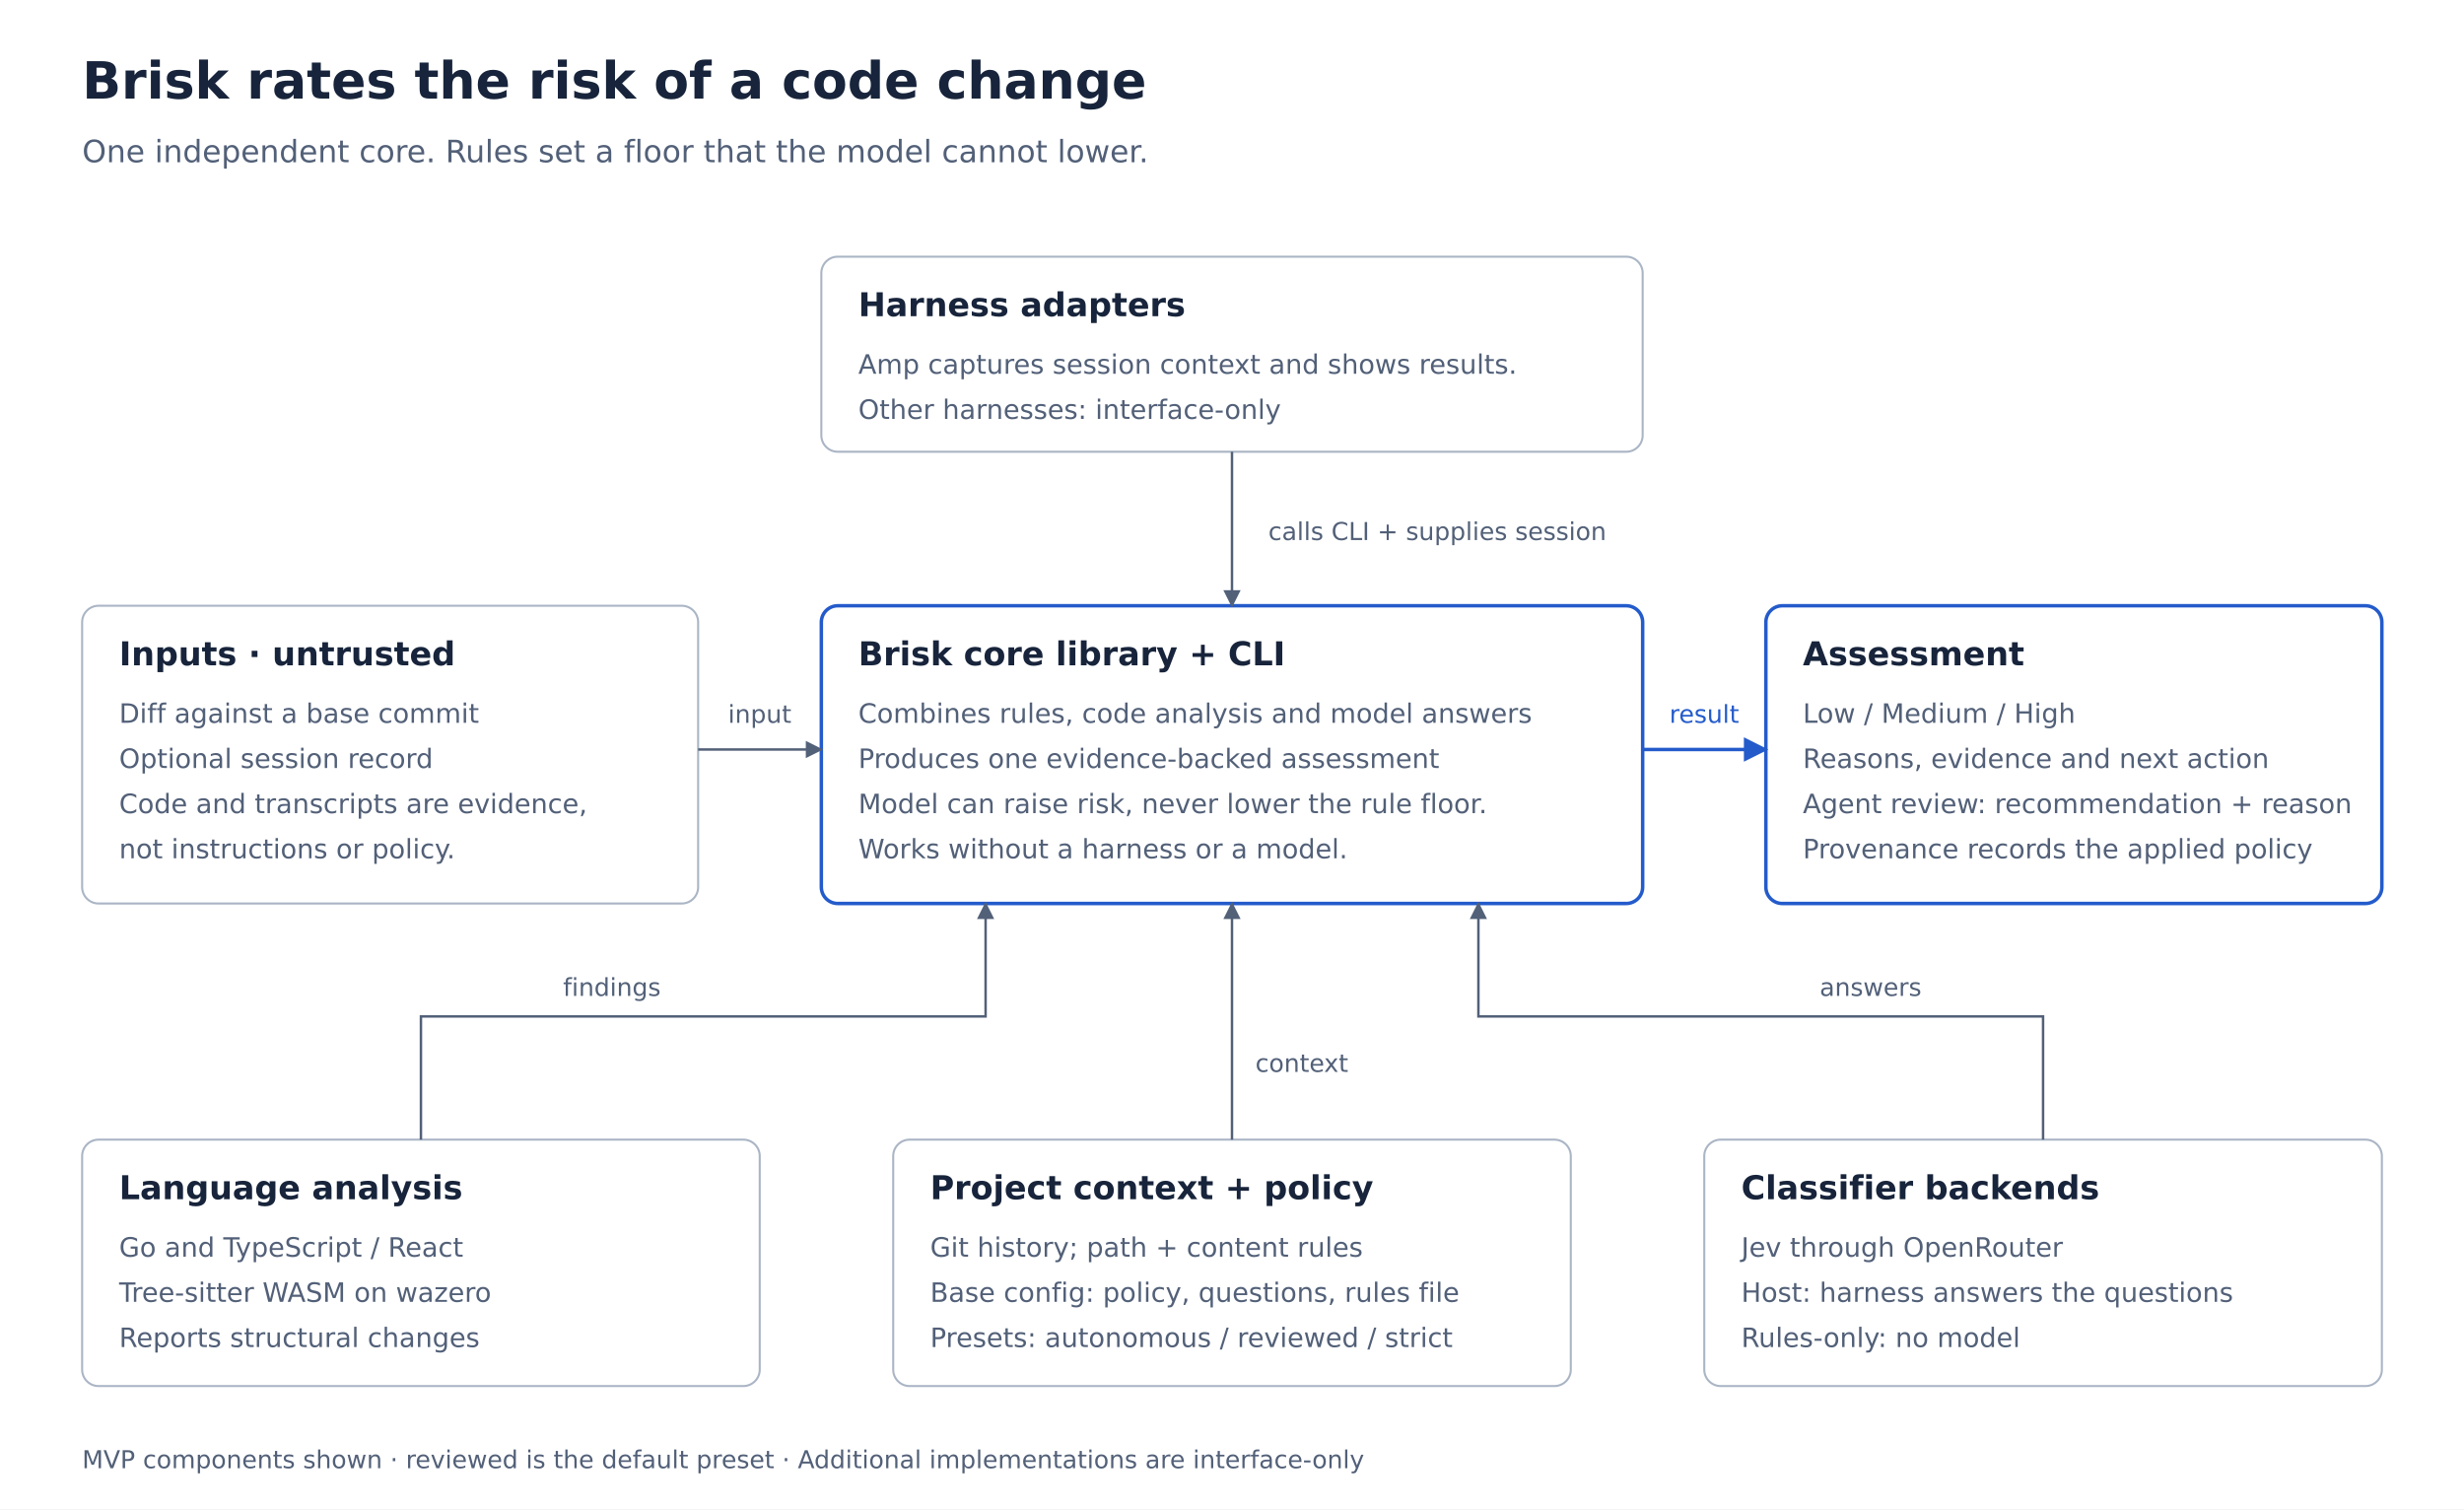
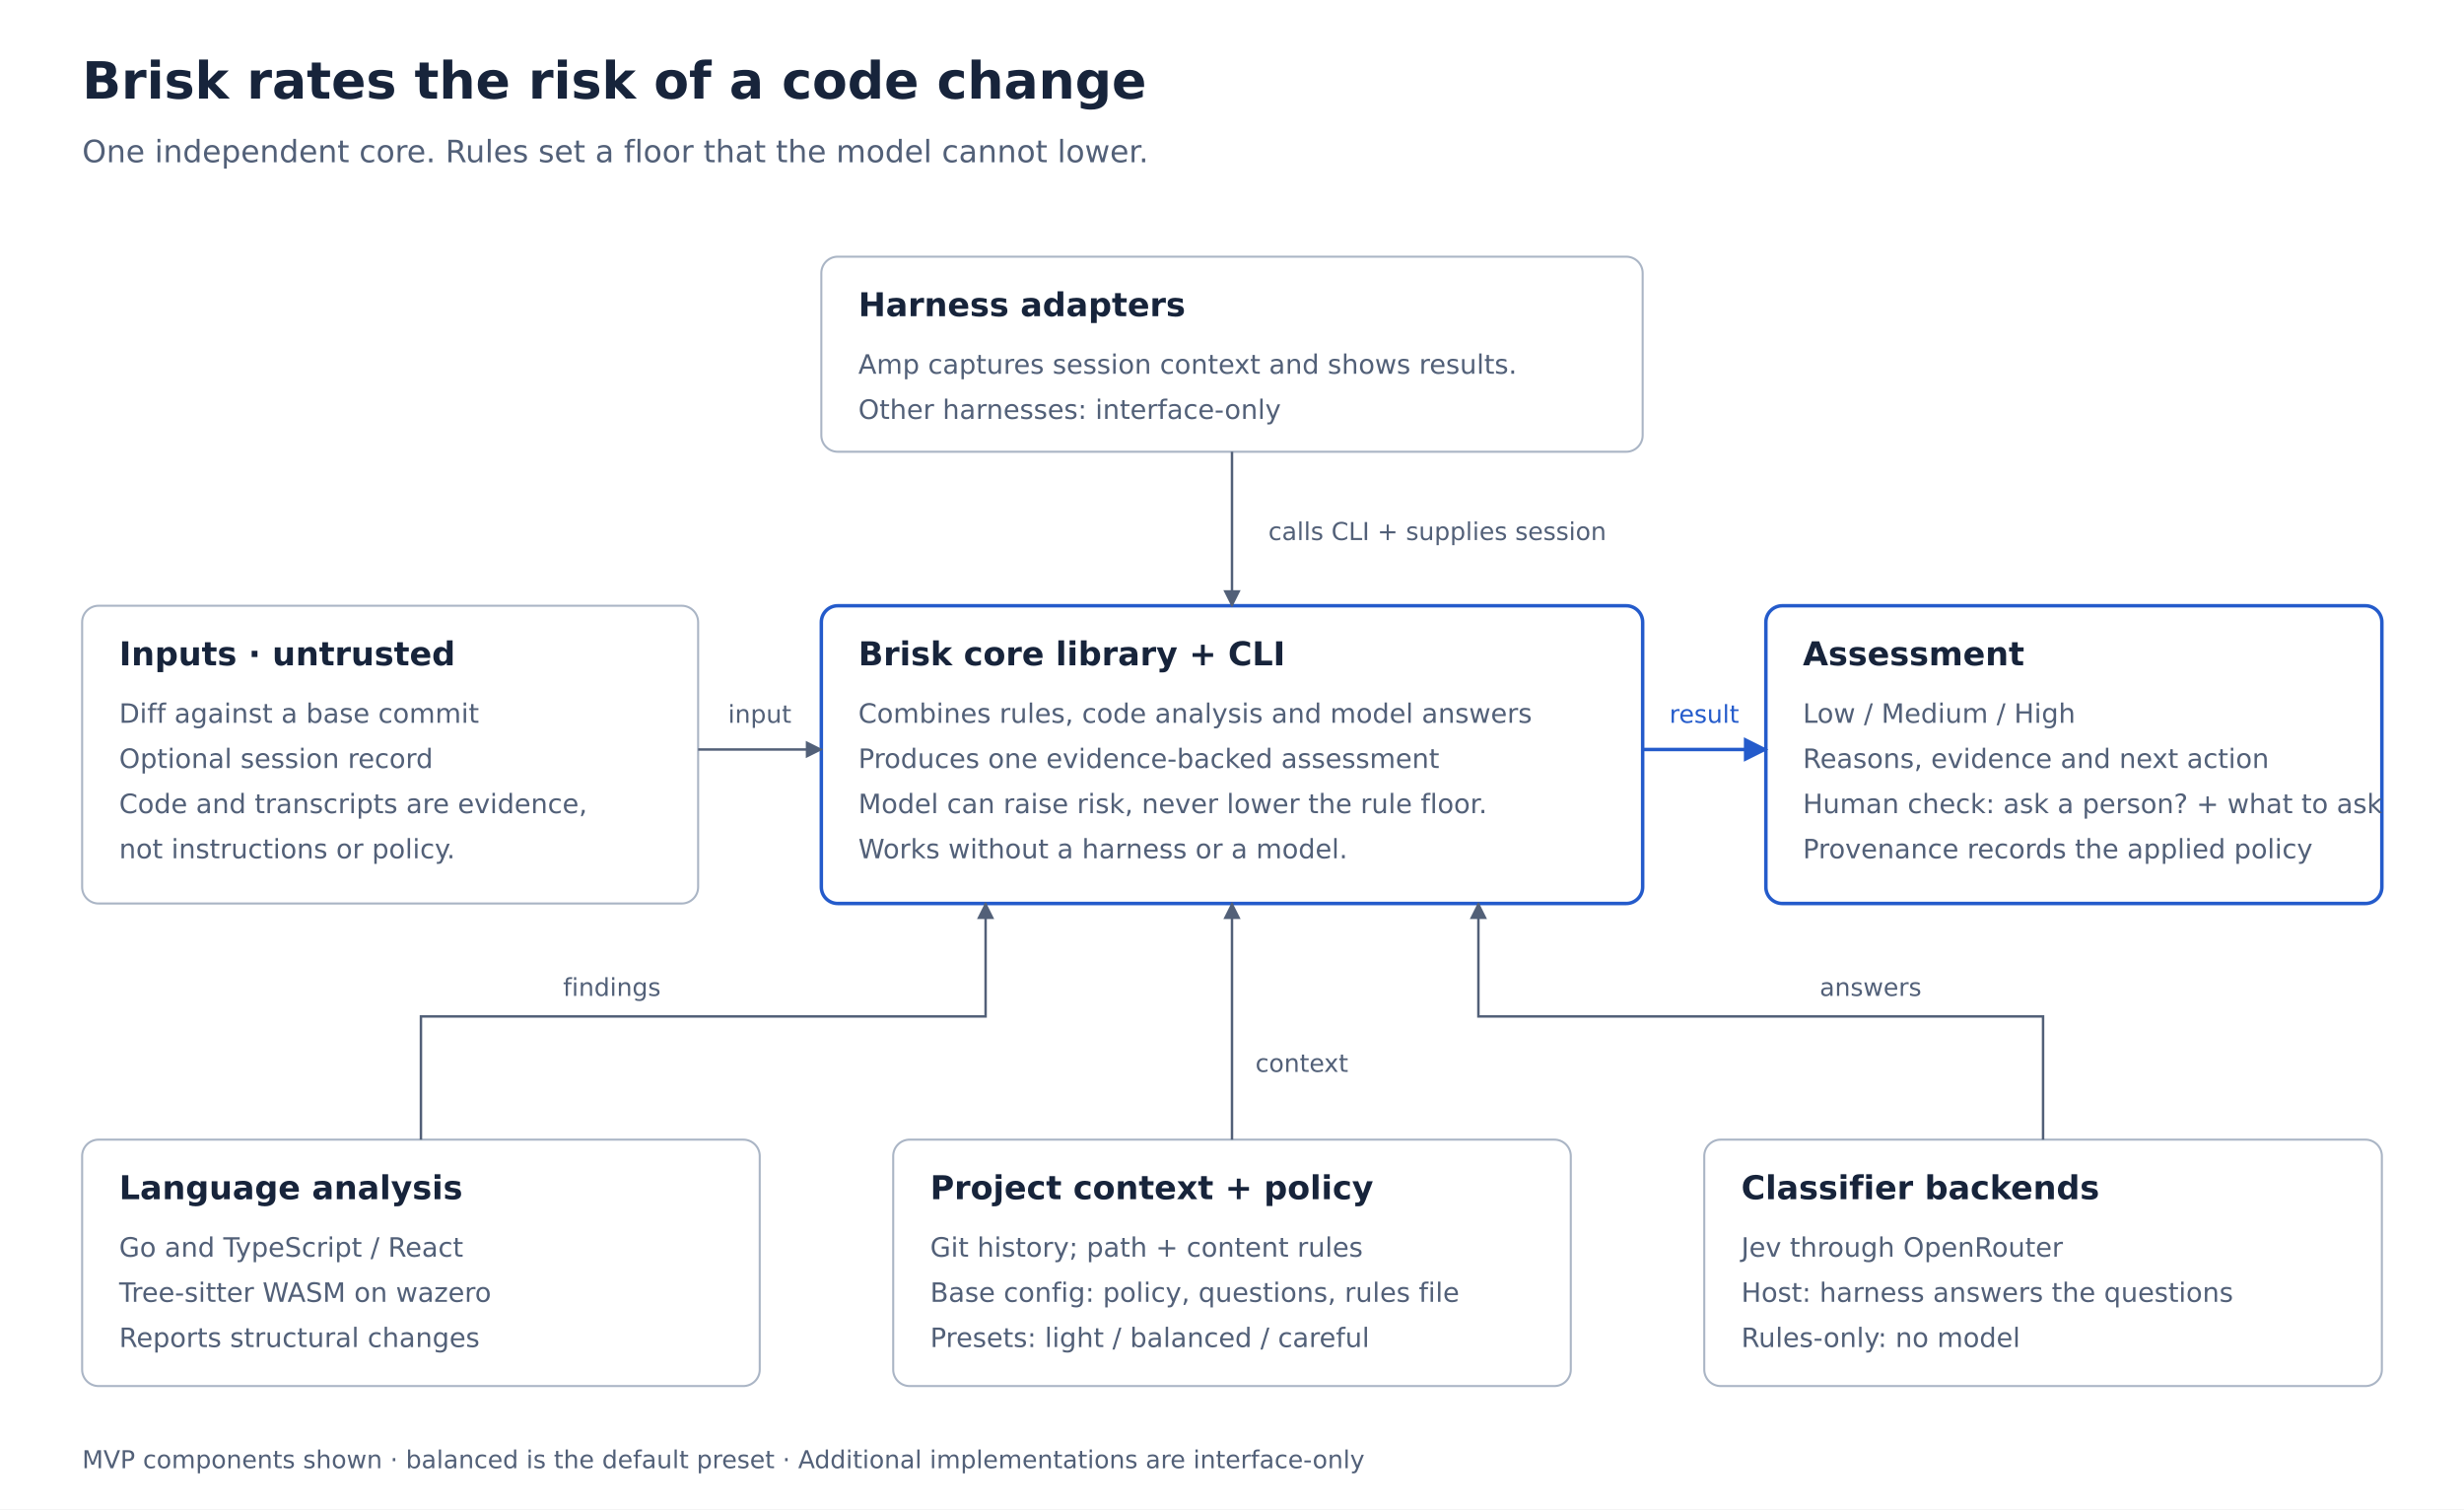
<svg xmlns="http://www.w3.org/2000/svg" width="1200" height="735" viewBox="0 0 1200 735" role="img" aria-labelledby="title description">
  <defs>
    <marker id="arrow" viewBox="0 0 10 10" refX="9" refY="5" markerWidth="7" markerHeight="7" orient="auto-start-reverse">
      <path d="M 0 0 L 10 5 L 0 10 z" fill="#526078" />
    </marker>
    <marker id="blue-arrow" viewBox="0 0 10 10" refX="9" refY="5" markerWidth="7" markerHeight="7" orient="auto-start-reverse">
      <path d="M 0 0 L 10 5 L 0 10 z" fill="#245bcb" />
    </marker>
  </defs>
  <rect width="1200" height="735" fill="white" />
  <g font-family="DejaVu Sans, sans-serif" fill="#17243b">
    <text x="40" y="48" font-size="25" fill="#17243b" font-weight="600" text-anchor="start">Brisk rates the risk of a code change</text>
    <text x="40" y="79" font-size="15" fill="#526078" font-weight="400" text-anchor="start">One independent core. Rules set a floor that the model cannot lower.</text>
    <rect x="400" y="125" width="400" height="95" rx="8" fill="white" stroke="#aab5c5" stroke-width="1" />
    <text x="418" y="154" font-size="16" fill="#17243b" font-weight="600" text-anchor="start">Harness adapters</text>
    <text x="418" y="182" font-size="13" fill="#526078" font-weight="400" text-anchor="start">Amp captures session context and shows results.</text>
    <text x="418" y="204" font-size="13" fill="#526078" font-weight="400" text-anchor="start">Other harnesses: interface-only</text>
    <rect x="40" y="295" width="300" height="145" rx="8" fill="white" stroke="#aab5c5" stroke-width="1" />
    <text x="58" y="324" font-size="16" fill="#17243b" font-weight="600" text-anchor="start">Inputs · untrusted</text>
    <text x="58" y="352" font-size="13" fill="#526078" font-weight="400" text-anchor="start">Diff against a base commit</text>
    <text x="58" y="374" font-size="13" fill="#526078" font-weight="400" text-anchor="start">Optional session record</text>
    <text x="58" y="396" font-size="13" fill="#526078" font-weight="400" text-anchor="start">Code and transcripts are evidence,</text>
    <text x="58" y="418" font-size="13" fill="#526078" font-weight="400" text-anchor="start">not instructions or policy.</text>
    <rect x="400" y="295" width="400" height="145" rx="8" fill="white" stroke="#245bcb" stroke-width="1.7" />
    <text x="418" y="324" font-size="16" fill="#17243b" font-weight="600" text-anchor="start">Brisk core library + CLI</text>
    <text x="418" y="352" font-size="13" fill="#526078" font-weight="400" text-anchor="start">Combines rules, code analysis and model answers</text>
    <text x="418" y="374" font-size="13" fill="#526078" font-weight="400" text-anchor="start">Produces one evidence-backed assessment</text>
    <text x="418" y="396" font-size="13" fill="#526078" font-weight="400" text-anchor="start">Model can raise risk, never lower the rule floor.</text>
    <text x="418" y="418" font-size="13" fill="#526078" font-weight="400" text-anchor="start">Works without a harness or a model.</text>
    <rect x="860" y="295" width="300" height="145" rx="8" fill="white" stroke="#245bcb" stroke-width="1.7" />
    <text x="878" y="324" font-size="16" fill="#17243b" font-weight="600" text-anchor="start">Assessment</text>
    <text x="878" y="352" font-size="13" fill="#526078" font-weight="400" text-anchor="start">Low / Medium / High</text>
    <text x="878" y="374" font-size="13" fill="#526078" font-weight="400" text-anchor="start">Reasons, evidence and next action</text>
-     <text x="878" y="396" font-size="13" fill="#526078" font-weight="400" text-anchor="start">Agent review: recommendation + reason</text>
+     <text x="878" y="396" font-size="13" fill="#526078" font-weight="400" text-anchor="start">Human check: ask a person? + what to ask</text>
    <text x="878" y="418" font-size="13" fill="#526078" font-weight="400" text-anchor="start">Provenance records the applied policy</text>
    <polyline points="600,220 600,295" fill="none" stroke="#526078" stroke-width="1.2" marker-end="url(#arrow)" />
    <g paint-order="stroke" stroke="white" stroke-width="5">
      <text x="700" y="263" font-size="12" fill="#526078" font-weight="400" text-anchor="middle">calls CLI + supplies session</text>
    </g>
    <polyline points="340,365 400,365" fill="none" stroke="#526078" stroke-width="1.2" marker-end="url(#arrow)" />
    <g paint-order="stroke" stroke="white" stroke-width="5">
      <text x="370" y="352" font-size="12" fill="#526078" font-weight="400" text-anchor="middle">input</text>
    </g>
    <polyline points="800,365 860,365" fill="none" stroke="#245bcb" stroke-width="1.7" marker-end="url(#blue-arrow)" />
    <g paint-order="stroke" stroke="white" stroke-width="5">
      <text x="830" y="352" font-size="12" fill="#245bcb" font-weight="400" text-anchor="middle">result</text>
    </g>
    <rect x="40" y="555" width="330" height="120" rx="8" fill="white" stroke="#aab5c5" stroke-width="1" />
    <text x="58" y="584" font-size="16" fill="#17243b" font-weight="600" text-anchor="start">Language analysis</text>
    <text x="58" y="612" font-size="13" fill="#526078" font-weight="400" text-anchor="start">Go and TypeScript / React</text>
    <text x="58" y="634" font-size="13" fill="#526078" font-weight="400" text-anchor="start">Tree-sitter WASM on wazero</text>
    <text x="58" y="656" font-size="13" fill="#526078" font-weight="400" text-anchor="start">Reports structural changes</text>
    <rect x="435" y="555" width="330" height="120" rx="8" fill="white" stroke="#aab5c5" stroke-width="1" />
    <text x="453" y="584" font-size="16" fill="#17243b" font-weight="600" text-anchor="start">Project context + policy</text>
    <text x="453" y="612" font-size="13" fill="#526078" font-weight="400" text-anchor="start">Git history; path + content rules</text>
    <text x="453" y="634" font-size="13" fill="#526078" font-weight="400" text-anchor="start">Base config: policy, questions, rules file</text>
-     <text x="453" y="656" font-size="13" fill="#526078" font-weight="400" text-anchor="start">Presets: autonomous / reviewed / strict</text>
+     <text x="453" y="656" font-size="13" fill="#526078" font-weight="400" text-anchor="start">Presets: light / balanced / careful</text>
    <rect x="830" y="555" width="330" height="120" rx="8" fill="white" stroke="#aab5c5" stroke-width="1" />
    <text x="848" y="584" font-size="16" fill="#17243b" font-weight="600" text-anchor="start">Classifier backends</text>
    <text x="848" y="612" font-size="13" fill="#526078" font-weight="400" text-anchor="start">Jev through OpenRouter</text>
    <text x="848" y="634" font-size="13" fill="#526078" font-weight="400" text-anchor="start">Host: harness answers the questions</text>
    <text x="848" y="656" font-size="13" fill="#526078" font-weight="400" text-anchor="start">Rules-only: no model</text>
    <polyline points="205,555 205,495 480,495 480,440" fill="none" stroke="#526078" stroke-width="1.2" marker-end="url(#arrow)" />
    <g paint-order="stroke" stroke="white" stroke-width="5">
      <text x="298" y="485" font-size="12" fill="#526078" font-weight="400" text-anchor="middle">findings</text>
    </g>
    <polyline points="600,555 600,440" fill="none" stroke="#526078" stroke-width="1.2" marker-end="url(#arrow)" />
    <g paint-order="stroke" stroke="white" stroke-width="5">
      <text x="634" y="522" font-size="12" fill="#526078" font-weight="400" text-anchor="middle">context</text>
    </g>
    <polyline points="995,555 995,495 720,495 720,440" fill="none" stroke="#526078" stroke-width="1.2" marker-end="url(#arrow)" />
    <g paint-order="stroke" stroke="white" stroke-width="5">
      <text x="911" y="485" font-size="12" fill="#526078" font-weight="400" text-anchor="middle">answers</text>
    </g>
-     <text x="40" y="715" font-size="12" fill="#526078" font-weight="400" text-anchor="start">MVP components shown · reviewed is the default preset · Additional implementations are interface-only</text>
+     <text x="40" y="715" font-size="12" fill="#526078" font-weight="400" text-anchor="start">MVP components shown · balanced is the default preset · Additional implementations are interface-only</text>
  </g>
</svg>
